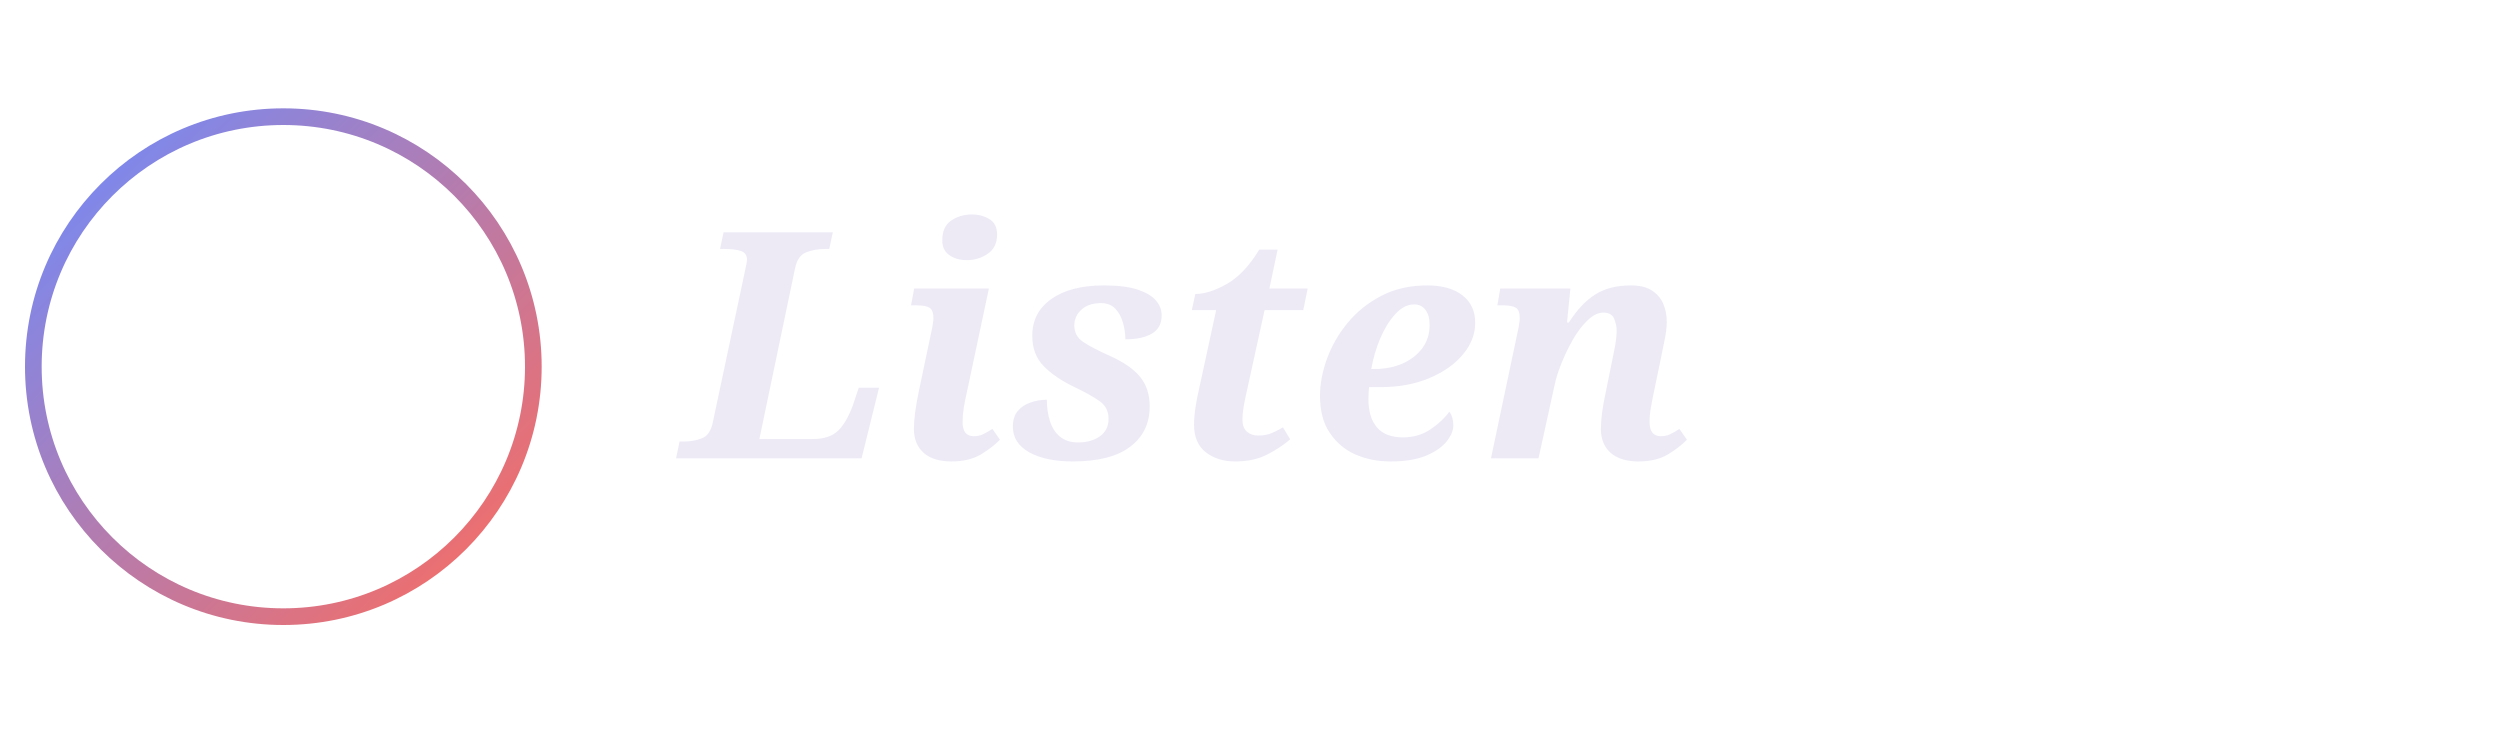
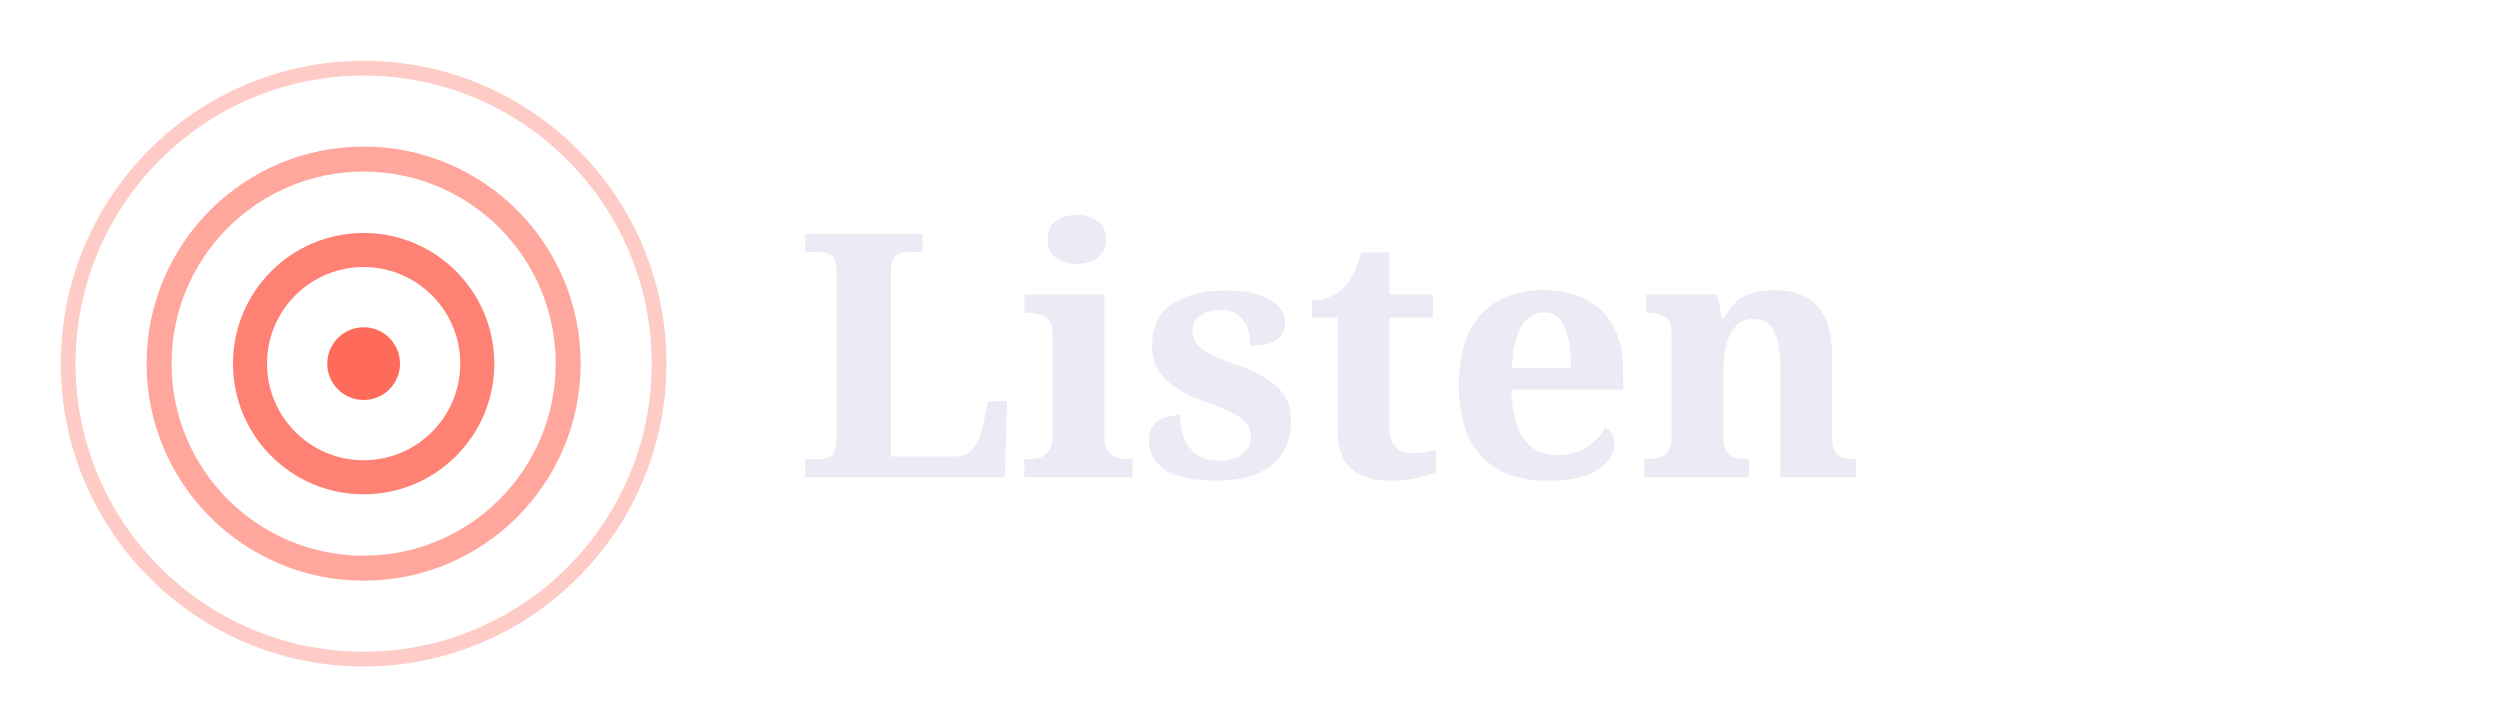
- <svg xmlns="http://www.w3.org/2000/svg" width="300" height="88" viewBox="0 0 300 88">
-   <defs>
-     <linearGradient id="mark" x1="0" y1="0" x2="1" y2="1">
-       <stop offset="0%" stop-color="#6C8CFF" />
-       <stop offset="100%" stop-color="#FF6B5B" />
-     </linearGradient>
-   </defs>
-   <circle cx="34" cy="44" r="30" fill="none" stroke="url(#mark)" stroke-width="2" />
-   <g stroke="url(#mark)" stroke-width="3" stroke-linecap="round">
-     <line x1="21" y1="36" x2="21" y2="52" />
-     <line x1="30" y1="28" x2="30" y2="60" />
-     <line x1="39" y1="34" x2="39" y2="54" />
-     <line x1="48" y1="40" x2="48" y2="48" />
+ <svg xmlns="http://www.w3.org/2000/svg" width="220" height="64" viewBox="0 0 220 64">
+   <g transform="translate(32,32)">
+     <circle r="26" fill="none" stroke="#FF6B5B" stroke-width="1.3" opacity="0.35" />
+     <circle r="18" fill="none" stroke="#FF6B5B" stroke-width="2.2" opacity="0.6" />
+     <circle r="10" fill="none" stroke="#FF6B5B" stroke-width="3" opacity="0.85" />
+     <circle r="3.2" fill="#FF6B5B" />
  </g>
-   <text x="82" y="55" font-family="Georgia, serif" font-style="italic" font-weight="600" font-size="38" letter-spacing="0.3" fill="#EDEAF6">
+   <text x="70" y="42" font-family="Georgia, serif" font-weight="700" font-size="30" fill="#EDEAF6">
    Listen
  </text>
</svg>
